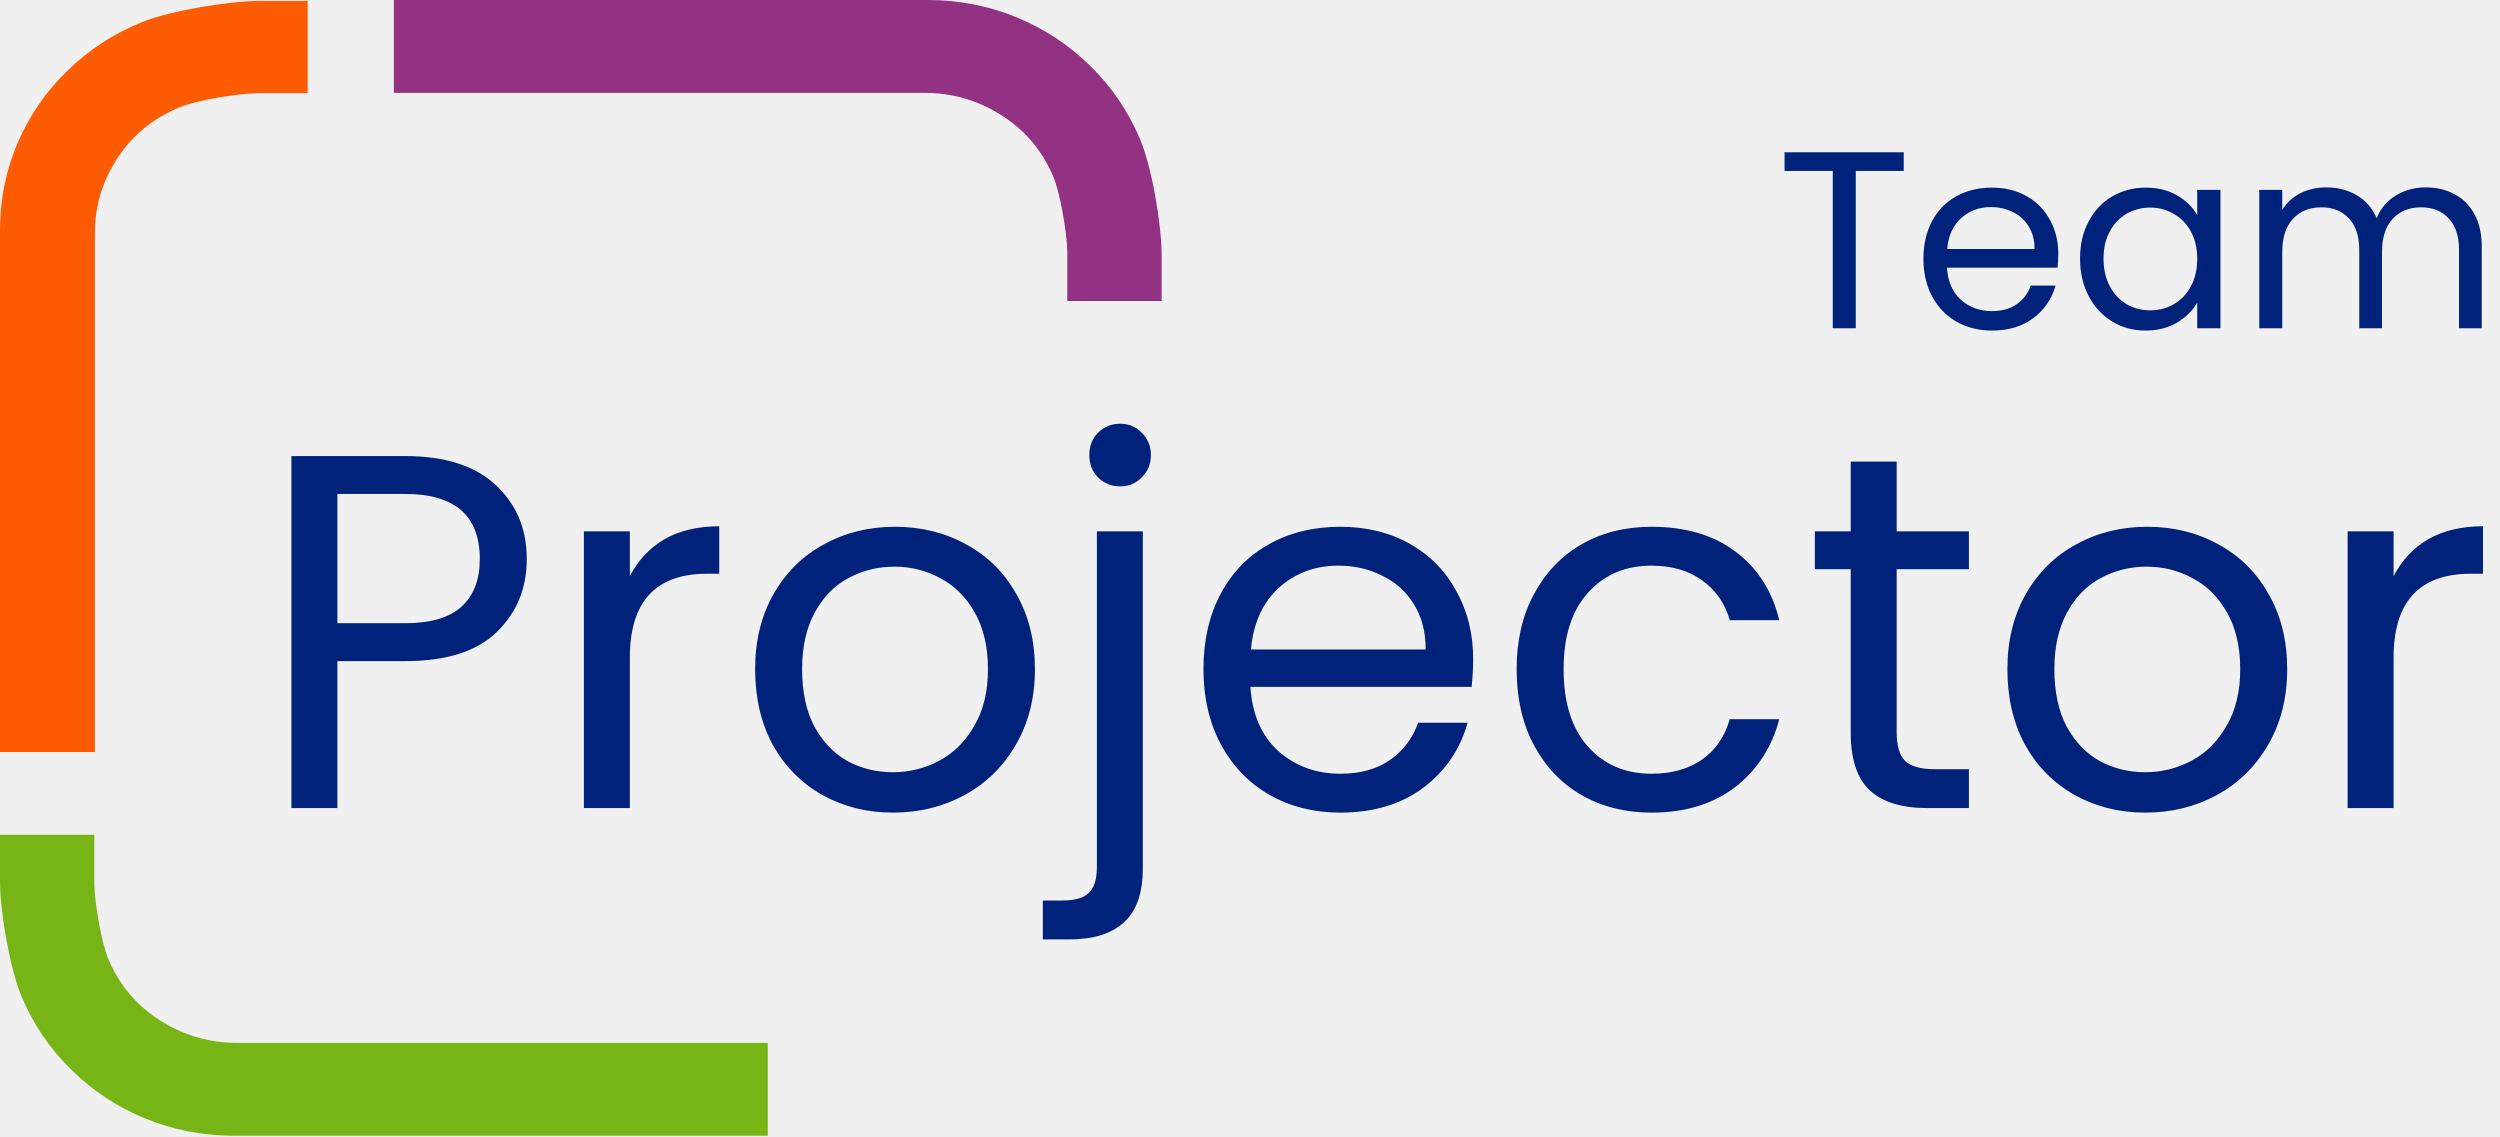
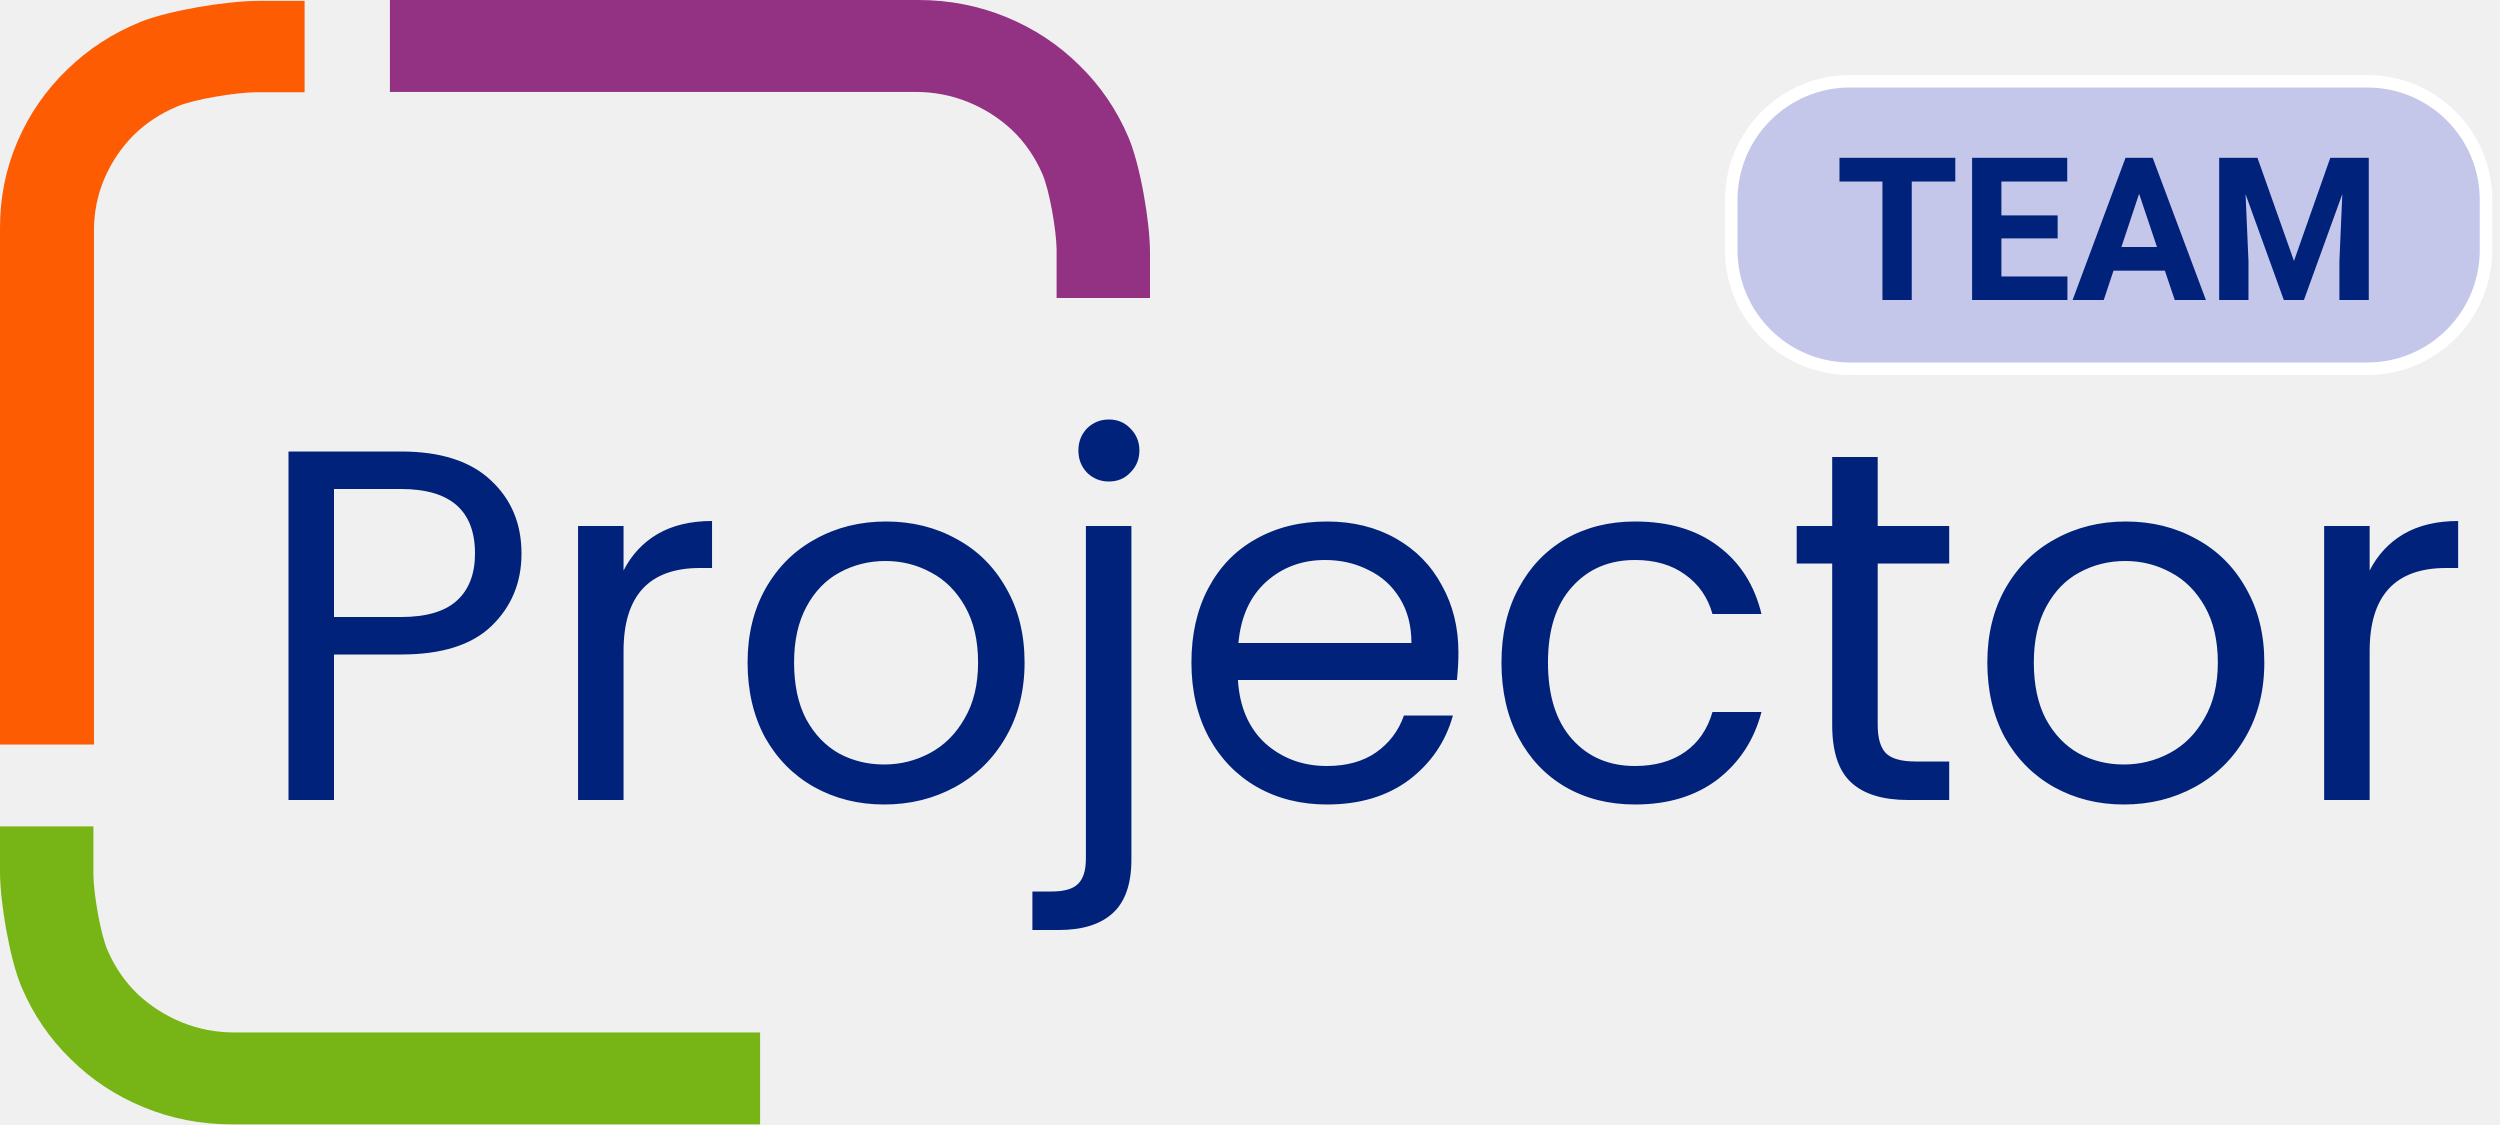
- <svg xmlns="http://www.w3.org/2000/svg" width="99" height="45" viewBox="0 0 99 45" fill="none">
+ <svg xmlns="http://www.w3.org/2000/svg" width="100" height="45" viewBox="0 0 100 45" fill="none">
  <path d="M42.264 9.956C42.25 9.209 41.985 7.621 41.692 6.95C41.398 6.278 41 5.7 40.497 5.215C39.98 4.73 39.39 4.353 38.726 4.082C38.062 3.812 37.36 3.677 36.62 3.677C31.949 3.677 28.446 3.677 26.11 3.677C23.774 3.677 20.269 3.677 15.596 3.677V0H36.725C37.968 0 39.145 0.229 40.256 0.686C41.367 1.143 42.342 1.787 43.18 2.618C44.018 3.435 44.671 4.394 45.139 5.495C45.608 6.596 46 8.873 46 10.105V11.919H42.264C42.264 11.511 42.267 10.031 42.264 9.956Z" fill="#933183" />
  <path d="M3.736 35.019C3.75 35.767 4.015 37.354 4.308 38.026C4.602 38.697 5 39.276 5.503 39.76C6.02 40.245 6.61 40.623 7.274 40.893C7.938 41.163 8.64 41.298 9.38 41.298H30.404V44.975H9.275C8.032 44.975 6.855 44.747 5.744 44.289C4.633 43.832 3.659 43.188 2.82 42.357C1.982 41.54 1.329 40.581 0.861 39.48C0.393 38.379 0 36.102 0 34.87V33.056H3.736C3.736 33.464 3.733 34.944 3.736 35.019Z" fill="#76B515" />
  <path d="M12.184 3.691H10.178C9.413 3.705 7.791 3.964 7.104 4.251C6.417 4.538 5.826 4.927 5.331 5.42C4.835 5.925 4.449 6.503 4.173 7.152C3.897 7.801 3.759 8.488 3.759 9.213C3.759 11.954 3.759 14.01 3.759 15.381C3.759 18.581 3.759 23.38 3.759 29.78C3.362 29.78 0.14 29.78 0 29.78L0 9.11C0 7.894 0.234 6.742 0.701 5.655C1.168 4.569 1.826 3.615 2.676 2.795C3.511 1.975 4.492 1.336 5.617 0.878C6.743 0.42 9.07 0.036 10.33 0.036C10.463 0.036 12.184 0.036 12.184 0.036C12.184 1.046 12.184 2.914 12.184 3.691Z" fill="#FD5C02" />
  <path d="M20.86 22.14C20.86 23.3 20.46 24.267 19.66 25.04C18.873 25.8 17.667 26.18 16.04 26.18H13.36V32H11.54V18.06H16.04C17.613 18.06 18.807 18.44 19.62 19.2C20.447 19.96 20.86 20.94 20.86 22.14ZM16.04 24.68C17.053 24.68 17.8 24.46 18.28 24.02C18.76 23.58 19 22.953 19 22.14C19 20.42 18.013 19.56 16.04 19.56H13.36V24.68H16.04ZM24.942 22.82C25.262 22.193 25.715 21.707 26.302 21.36C26.902 21.013 27.629 20.84 28.482 20.84V22.72H28.002C25.962 22.72 24.942 23.827 24.942 26.04V32H23.122V21.04H24.942V22.82ZM35.363 32.18C34.336 32.18 33.403 31.947 32.563 31.48C31.736 31.013 31.083 30.353 30.603 29.5C30.136 28.633 29.903 27.633 29.903 26.5C29.903 25.38 30.143 24.393 30.623 23.54C31.116 22.673 31.783 22.013 32.623 21.56C33.463 21.093 34.403 20.86 35.443 20.86C36.483 20.86 37.423 21.093 38.263 21.56C39.103 22.013 39.763 22.667 40.243 23.52C40.736 24.373 40.983 25.367 40.983 26.5C40.983 27.633 40.73 28.633 40.223 29.5C39.73 30.353 39.056 31.013 38.203 31.48C37.35 31.947 36.403 32.18 35.363 32.18ZM35.363 30.58C36.016 30.58 36.63 30.427 37.203 30.12C37.776 29.813 38.236 29.353 38.583 28.74C38.943 28.127 39.123 27.38 39.123 26.5C39.123 25.62 38.95 24.873 38.603 24.26C38.256 23.647 37.803 23.193 37.243 22.9C36.683 22.593 36.076 22.44 35.423 22.44C34.756 22.44 34.143 22.593 33.583 22.9C33.036 23.193 32.596 23.647 32.263 24.26C31.93 24.873 31.763 25.62 31.763 26.5C31.763 27.393 31.923 28.147 32.243 28.76C32.576 29.373 33.016 29.833 33.563 30.14C34.11 30.433 34.71 30.58 35.363 30.58ZM44.356 19.26C44.009 19.26 43.716 19.14 43.476 18.9C43.249 18.66 43.136 18.367 43.136 18.02C43.136 17.673 43.249 17.38 43.476 17.14C43.716 16.9 44.009 16.78 44.356 16.78C44.703 16.78 44.989 16.9 45.216 17.14C45.456 17.38 45.576 17.673 45.576 18.02C45.576 18.367 45.456 18.66 45.216 18.9C44.989 19.14 44.703 19.26 44.356 19.26ZM45.256 34.38C45.256 35.353 45.009 36.067 44.516 36.52C44.023 36.973 43.303 37.2 42.356 37.2H41.296V35.66H42.056C42.563 35.66 42.916 35.56 43.116 35.36C43.329 35.16 43.436 34.82 43.436 34.34V21.04H45.256V34.38ZM58.337 26.1C58.337 26.447 58.317 26.813 58.277 27.2H49.517C49.584 28.28 49.95 29.127 50.617 29.74C51.297 30.34 52.117 30.64 53.077 30.64C53.864 30.64 54.517 30.46 55.037 30.1C55.57 29.727 55.944 29.233 56.157 28.62H58.117C57.824 29.673 57.237 30.533 56.357 31.2C55.477 31.853 54.383 32.18 53.077 32.18C52.037 32.18 51.103 31.947 50.277 31.48C49.464 31.013 48.824 30.353 48.357 29.5C47.89 28.633 47.657 27.633 47.657 26.5C47.657 25.367 47.883 24.373 48.337 23.52C48.79 22.667 49.423 22.013 50.237 21.56C51.063 21.093 52.01 20.86 53.077 20.86C54.117 20.86 55.037 21.087 55.837 21.54C56.637 21.993 57.25 22.62 57.677 23.42C58.117 24.207 58.337 25.1 58.337 26.1ZM56.457 25.72C56.457 25.027 56.303 24.433 55.997 23.94C55.69 23.433 55.27 23.053 54.737 22.8C54.217 22.533 53.637 22.4 52.997 22.4C52.077 22.4 51.29 22.693 50.637 23.28C49.997 23.867 49.63 24.68 49.537 25.72H56.457ZM60.059 26.5C60.059 25.367 60.286 24.38 60.739 23.54C61.193 22.687 61.819 22.027 62.619 21.56C63.433 21.093 64.359 20.86 65.399 20.86C66.746 20.86 67.853 21.187 68.719 21.84C69.599 22.493 70.179 23.4 70.459 24.56H68.499C68.313 23.893 67.946 23.367 67.399 22.98C66.866 22.593 66.199 22.4 65.399 22.4C64.359 22.4 63.519 22.76 62.879 23.48C62.239 24.187 61.919 25.193 61.919 26.5C61.919 27.82 62.239 28.84 62.879 29.56C63.519 30.28 64.359 30.64 65.399 30.64C66.199 30.64 66.866 30.453 67.399 30.08C67.933 29.707 68.299 29.173 68.499 28.48H70.459C70.166 29.6 69.579 30.5 68.699 31.18C67.819 31.847 66.719 32.18 65.399 32.18C64.359 32.18 63.433 31.947 62.619 31.48C61.819 31.013 61.193 30.353 60.739 29.5C60.286 28.647 60.059 27.647 60.059 26.5ZM75.108 22.54V29C75.108 29.533 75.221 29.913 75.448 30.14C75.674 30.353 76.068 30.46 76.628 30.46H77.968V32H76.328C75.314 32 74.554 31.767 74.048 31.3C73.541 30.833 73.288 30.067 73.288 29V22.54H71.868V21.04H73.288V18.28H75.108V21.04H77.968V22.54H75.108ZM84.953 32.18C83.926 32.18 82.993 31.947 82.153 31.48C81.326 31.013 80.673 30.353 80.193 29.5C79.726 28.633 79.493 27.633 79.493 26.5C79.493 25.38 79.733 24.393 80.213 23.54C80.706 22.673 81.373 22.013 82.213 21.56C83.053 21.093 83.993 20.86 85.033 20.86C86.073 20.86 87.013 21.093 87.853 21.56C88.693 22.013 89.353 22.667 89.833 23.52C90.326 24.373 90.573 25.367 90.573 26.5C90.573 27.633 90.32 28.633 89.813 29.5C89.32 30.353 88.646 31.013 87.793 31.48C86.939 31.947 85.993 32.18 84.953 32.18ZM84.953 30.58C85.606 30.58 86.219 30.427 86.793 30.12C87.366 29.813 87.826 29.353 88.173 28.74C88.533 28.127 88.713 27.38 88.713 26.5C88.713 25.62 88.54 24.873 88.193 24.26C87.846 23.647 87.393 23.193 86.833 22.9C86.273 22.593 85.666 22.44 85.013 22.44C84.346 22.44 83.733 22.593 83.173 22.9C82.626 23.193 82.186 23.647 81.853 24.26C81.519 24.873 81.353 25.62 81.353 26.5C81.353 27.393 81.513 28.147 81.833 28.76C82.166 29.373 82.606 29.833 83.153 30.14C83.7 30.433 84.299 30.58 84.953 30.58ZM94.786 22.82C95.106 22.193 95.559 21.707 96.146 21.36C96.746 21.013 97.472 20.84 98.326 20.84V22.72H97.846C95.806 22.72 94.786 23.827 94.786 26.04V32H92.966V21.04H94.786V22.82Z" fill="#00227B" />
-   <path d="M75.388 6.03V6.77H73.488V13H72.578V6.77H70.668V6.03H75.388ZM81.508 10.05C81.508 10.223 81.498 10.407 81.478 10.6H77.098C77.132 11.14 77.315 11.563 77.648 11.87C77.988 12.17 78.398 12.32 78.878 12.32C79.272 12.32 79.598 12.23 79.858 12.05C80.125 11.863 80.312 11.617 80.418 11.31H81.398C81.252 11.837 80.958 12.267 80.518 12.6C80.078 12.927 79.532 13.09 78.878 13.09C78.358 13.09 77.892 12.973 77.478 12.74C77.072 12.507 76.752 12.177 76.518 11.75C76.285 11.317 76.168 10.817 76.168 10.25C76.168 9.683 76.282 9.187 76.508 8.76C76.735 8.333 77.052 8.007 77.458 7.78C77.872 7.547 78.345 7.43 78.878 7.43C79.398 7.43 79.858 7.543 80.258 7.77C80.658 7.997 80.965 8.31 81.178 8.71C81.398 9.103 81.508 9.55 81.508 10.05ZM80.568 9.86C80.568 9.513 80.492 9.217 80.338 8.97C80.185 8.717 79.975 8.527 79.708 8.4C79.448 8.267 79.158 8.2 78.838 8.2C78.378 8.2 77.985 8.347 77.658 8.64C77.338 8.933 77.155 9.34 77.108 9.86H80.568ZM82.37 10.24C82.37 9.68 82.483 9.19 82.71 8.77C82.936 8.343 83.246 8.013 83.639 7.78C84.04 7.547 84.483 7.43 84.969 7.43C85.45 7.43 85.866 7.533 86.219 7.74C86.573 7.947 86.836 8.207 87.01 8.52V7.52H87.93V13H87.01V11.98C86.829 12.3 86.559 12.567 86.2 12.78C85.846 12.987 85.433 13.09 84.96 13.09C84.473 13.09 84.033 12.97 83.639 12.73C83.246 12.49 82.936 12.153 82.71 11.72C82.483 11.287 82.37 10.793 82.37 10.24ZM87.01 10.25C87.01 9.837 86.926 9.477 86.76 9.17C86.593 8.863 86.366 8.63 86.079 8.47C85.799 8.303 85.49 8.22 85.15 8.22C84.809 8.22 84.499 8.3 84.219 8.46C83.939 8.62 83.716 8.853 83.549 9.16C83.383 9.467 83.299 9.827 83.299 10.24C83.299 10.66 83.383 11.027 83.549 11.34C83.716 11.647 83.939 11.883 84.219 12.05C84.499 12.21 84.809 12.29 85.15 12.29C85.49 12.29 85.799 12.21 86.079 12.05C86.366 11.883 86.593 11.647 86.76 11.34C86.926 11.027 87.01 10.663 87.01 10.25ZM96.057 7.42C96.484 7.42 96.864 7.51 97.197 7.69C97.531 7.863 97.794 8.127 97.987 8.48C98.181 8.833 98.277 9.263 98.277 9.77V13H97.377V9.9C97.377 9.353 97.241 8.937 96.967 8.65C96.701 8.357 96.337 8.21 95.877 8.21C95.404 8.21 95.027 8.363 94.747 8.67C94.467 8.97 94.327 9.407 94.327 9.98V13H93.427V9.9C93.427 9.353 93.291 8.937 93.017 8.65C92.751 8.357 92.387 8.21 91.927 8.21C91.454 8.21 91.077 8.363 90.797 8.67C90.517 8.97 90.377 9.407 90.377 9.98V13H89.467V7.52H90.377V8.31C90.557 8.023 90.797 7.803 91.097 7.65C91.404 7.497 91.741 7.42 92.107 7.42C92.567 7.42 92.974 7.523 93.327 7.73C93.681 7.937 93.944 8.24 94.117 8.64C94.271 8.253 94.524 7.953 94.877 7.74C95.231 7.527 95.624 7.42 96.057 7.42Z" fill="#00227B" />
+   <rect x="69.25" y="3.25" width="30.19" height="11.5" rx="4.75" fill="#6F74DD" fill-opacity="0.33" stroke="white" stroke-width="0.5" />
+   <path d="M78.212 7.262H76.47V12H75.298V7.262H73.579V6.312H78.212V7.262ZM82.306 9.535H80.056V11.059H82.697V12H78.884V6.312H82.689V7.262H80.056V8.617H82.306V9.535ZM86.595 10.828H84.54L84.15 12H82.904L85.021 6.312H86.107L88.236 12H86.99L86.595 10.828ZM84.857 9.879H86.279L85.564 7.75L84.857 9.879ZM90.298 6.312L91.759 10.438L93.212 6.312H94.751V12H93.576V10.445L93.693 7.762L92.157 12H91.353L89.822 7.766L89.939 10.445V12H88.767V6.312H90.298Z" fill="#00227B" />
</svg>
